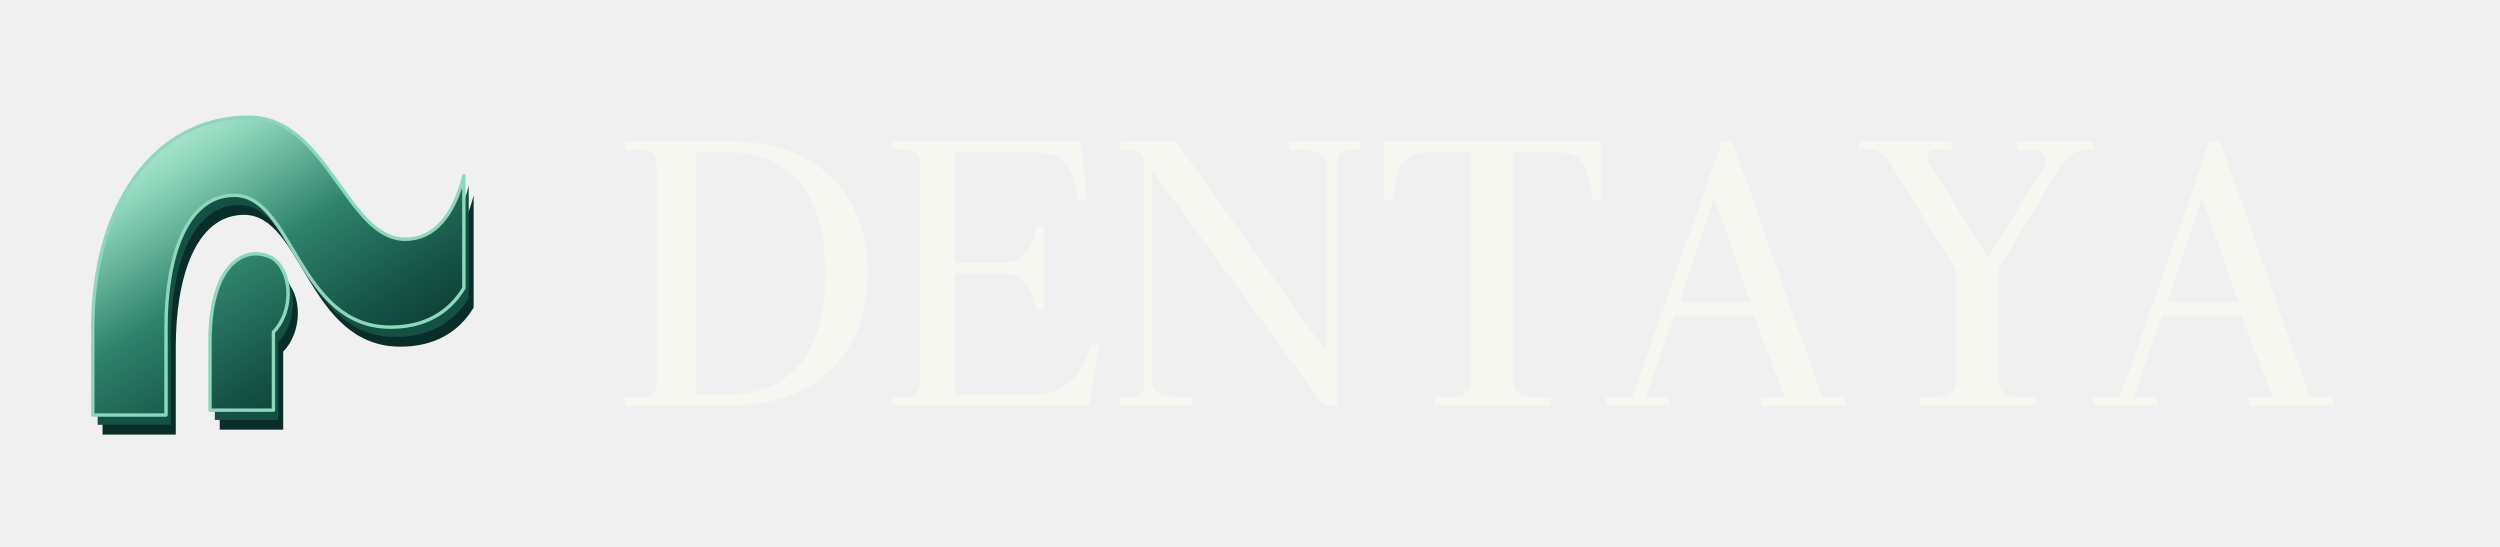
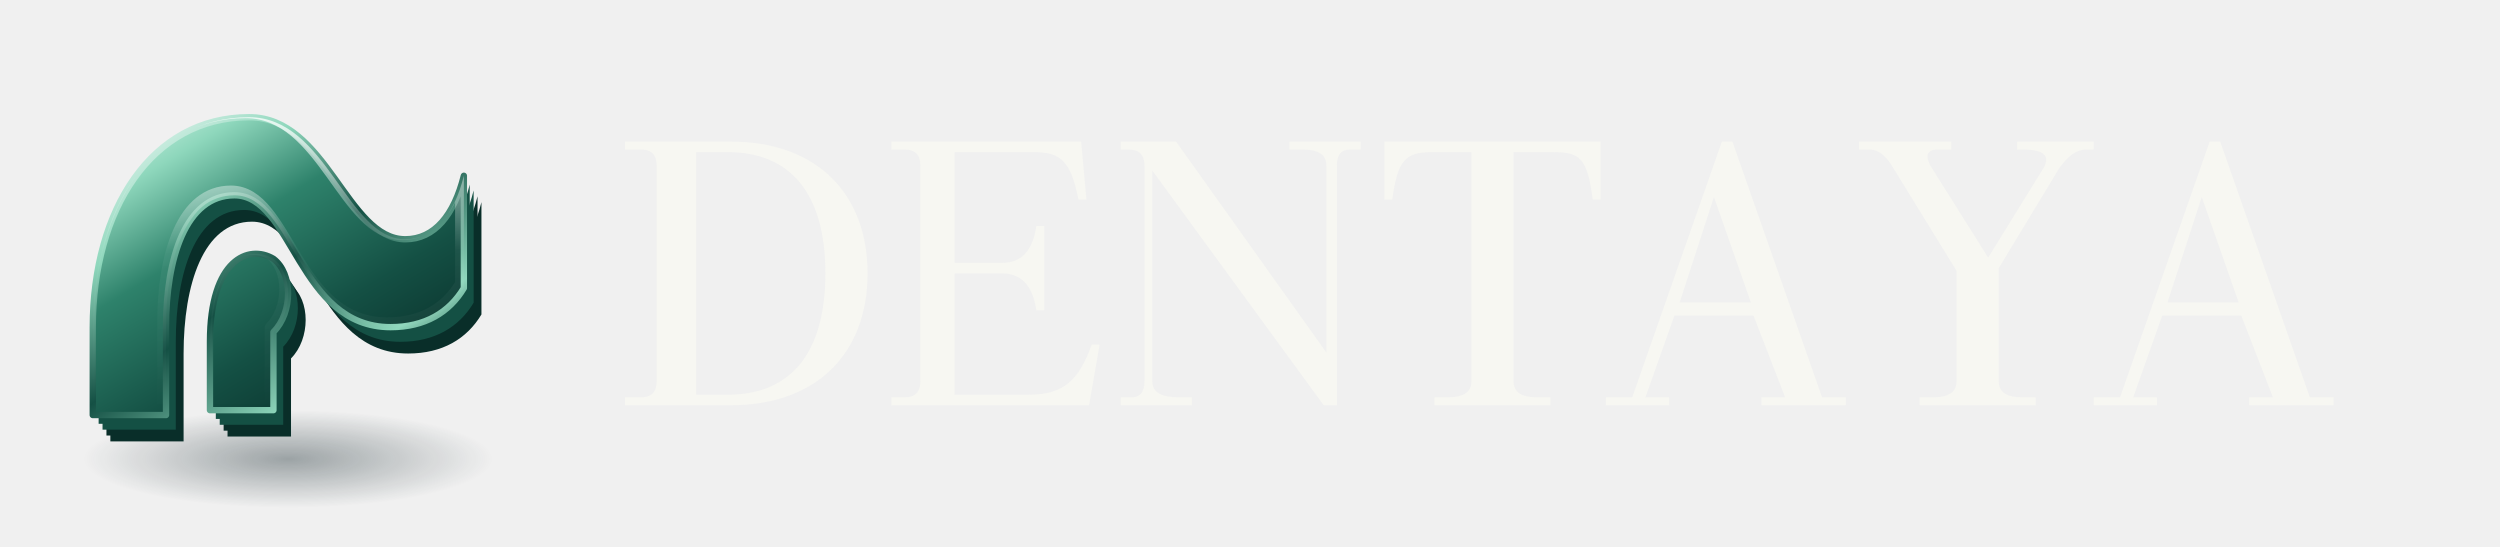
<svg xmlns="http://www.w3.org/2000/svg" viewBox="0 0 512 112" role="img" aria-label="DENTAYA">
  <defs>
-     <linearGradient id="dy-08-dark-face" x1="0" y1="0" x2=".8" y2="1" gradientUnits="objectBoundingBox">
+     <linearGradient id="dy-08-dark-face" x1="0" y1="0" x2=".75" y2="1">
      <stop offset="0" stop-color="#DDFBEF" />
-       <stop offset=".22" stop-color="#8ED7BC" />
-       <stop offset=".5" stop-color="#2E826B" />
-       <stop offset=".77" stop-color="#145044" />
+       <stop offset=".19" stop-color="#8ED7BC" />
+       <stop offset=".42" stop-color="#2E826B" />
+       <stop offset=".72" stop-color="#145044" />
+       <stop offset="1" stop-color="#092E29" />
+     </linearGradient>
+     <linearGradient id="dy-08-dark-bevel" x1="0" y1="0" x2=".9" y2="1">
+       <stop stop-color="#FFFFFF" />
+       <stop offset=".28" stop-color="#8ED7BC" />
+       <stop offset=".53" stop-color="#145044" />
+       <stop offset=".8" stop-color="#8ED7BC" />
      <stop offset="1" stop-color="#092E29" />
    </linearGradient>
    <linearGradient id="dy-08-dark-tile" x2=".8" y2="1">
-       <stop stop-color="#244F48" />
-       <stop offset=".48" stop-color="#133C35" />
-       <stop offset="1" stop-color="#071E1C" />
+       <stop stop-color="#294C50" />
+       <stop offset=".48" stop-color="#193439" />
+       <stop offset="1" stop-color="#0A1C22" />
    </linearGradient>
+     <radialGradient id="dy-08-dark-shadow">
+       <stop stop-color="#061A20" stop-opacity=".36" />
+       <stop offset="1" stop-color="#061A20" stop-opacity="0" />
+     </radialGradient>
+     <linearGradient id="dy-08-dark-shine" x1="0" y1="0" x2="0" y2="1">
+       <stop stop-color="#FFFFFF" stop-opacity=".8" />
+       <stop offset=".46" stop-color="#FFFFFF" stop-opacity=".05" />
+       <stop offset="1" stop-color="#FFFFFF" stop-opacity="0" />
+     </linearGradient>
+     <clipPath id="dy-08-dark-clip">
+       <path fill="#FFFFFF" fill-rule="evenodd" d="M11 61C11 37 23 18 43 18C59 18 63 43 75 43C81 43 85 38 87 30V53C84 58 79 61 72 61C53 61 52 34 40 34C30 34 26 47 26 61V79H11ZM35 78V64C35 47 43 44 48 47C52 50 52 58 48 62V78Z" />
+     </clipPath>
  </defs>
  <g transform="translate(8 6)">
-     <g data-material="emerald" data-depth="vector">
-       <g transform="translate(2 4)">
+     <g data-material="emerald" data-depth="vector" data-bevel="machined">
+       <ellipse cx="51" cy="88" rx="42" ry="10" fill="url(#dy-08-dark-shadow)" />
+       <g transform="translate(3.6 5.4)">
        <path fill="#092E29" fill-rule="evenodd" d="M11 61C11 37 23 18 43 18C59 18 63 43 75 43C81 43 85 38 87 30V53C84 58 79 61 72 61C53 61 52 34 40 34C30 34 26 47 26 61V79H11ZM35 78V64C35 47 43 44 48 47C52 50 52 58 48 62V78Z" />
      </g>
-       <g transform="translate(1 2)">
+       <g transform="translate(2.8 4.2)">
+         <path fill="#092E29" fill-rule="evenodd" d="M11 61C11 37 23 18 43 18C59 18 63 43 75 43C81 43 85 38 87 30V53C84 58 79 61 72 61C53 61 52 34 40 34C30 34 26 47 26 61V79H11ZM35 78V64C35 47 43 44 48 47C52 50 52 58 48 62V78Z" />
+       </g>
+       <g transform="translate(2 3)">
        <path fill="#145044" fill-rule="evenodd" d="M11 61C11 37 23 18 43 18C59 18 63 43 75 43C81 43 85 38 87 30V53C84 58 79 61 72 61C53 61 52 34 40 34C30 34 26 47 26 61V79H11ZM35 78V64C35 47 43 44 48 47C52 50 52 58 48 62V78Z" />
      </g>
-       <path fill="url(#dy-08-dark-face)" fill-rule="evenodd" stroke="#8ED7BC" stroke-width="0.7" stroke-linejoin="round" d="M11 61C11 37 23 18 43 18C59 18 63 43 75 43C81 43 85 38 87 30V53C84 58 79 61 72 61C53 61 52 34 40 34C30 34 26 47 26 61V79H11ZM35 78V64C35 47 43 44 48 47C52 50 52 58 48 62V78Z" />
+       <g transform="translate(1.2 1.8)">
+         <path fill="#145044" fill-rule="evenodd" d="M11 61C11 37 23 18 43 18C59 18 63 43 75 43C81 43 85 38 87 30V53C84 58 79 61 72 61C53 61 52 34 40 34C30 34 26 47 26 61V79H11ZM35 78V64C35 47 43 44 48 47C52 50 52 58 48 62V78Z" />
+       </g>
+       <path fill="url(#dy-08-dark-face)" fill-rule="evenodd" stroke="url(#dy-08-dark-bevel)" stroke-width="1.3" stroke-linejoin="round" d="M11 61C11 37 23 18 43 18C59 18 63 43 75 43C81 43 85 38 87 30V53C84 58 79 61 72 61C53 61 52 34 40 34C30 34 26 47 26 61V79H11ZM35 78V64C35 47 43 44 48 47C52 50 52 58 48 62V78Z" />
+       <g clip-path="url(#dy-08-dark-clip)">
+         <g transform="translate(-.7 -.9)">
+           <path d="M11 61C11 37 23 18 43 18C59 18 63 43 75 43C81 43 85 38 87 30V53C84 58 79 61 72 61C53 61 52 34 40 34C30 34 26 47 26 61V79H11ZM35 78V64C35 47 43 44 48 47C52 50 52 58 48 62V78Z" fill="none" fill-rule="evenodd" stroke="url(#dy-08-dark-shine)" stroke-width="2.2" stroke-linejoin="round" />
+         </g>
+       </g>
    </g>
  </g>
  <g fill="#F7F7F2" transform="translate(128 29) scale(0.54 0.54)">
    <path data-letter="D" fill-rule="evenodd" d="M0 0H40C73 0 92 20 92 50S73 100 40 100H0V97H6Q12 97 12 91V9Q12 3 6 3H0ZM27 4V96H39C63 96 76 80 76 50S63 4 39 4Z" transform="translate(0 0)" />
    <path data-letter="E" fill-rule="evenodd" d="M0 0H72L74 22H71C68 7 64 4 54 4H24V46H42Q53 46 55 32H58V64H55Q53 50 42 50H24V96H52C65 96 71 91 76 77H79L75 100H0V97H5Q11 97 11 91V9Q11 3 5 3H0Z" transform="translate(101 0)" />
    <path data-letter="N" fill-rule="evenodd" d="M0 0H21L78 80V9Q78 3 69 3H64V0H91V3H87Q82 3 82 9V100H77L12 11V91Q12 97 22 97H27V100H0V97H4Q9 97 9 91V9Q9 3 3 3H0Z" transform="translate(188 0)" />
    <path data-letter="T" fill-rule="evenodd" d="M1 0H83V22H80C78 6 75 4 65 4H50V91Q50 97 59 97H64V100H20V97H25Q34 97 34 91V4H19C9 4 6 7 4 22H1Z" transform="translate(287 0)" />
    <path data-letter="A" fill-rule="evenodd" d="M0 100V97H10L44 0H48L82 97H91V100H59V97H68L56 66H26L15 97H24V100ZM28 61H55L41 21Z" transform="translate(372 0)" />
    <path data-letter="Y" fill-rule="evenodd" d="M0 0H35V3H30Q24 3 27 9L49 44L70 10Q74 3 62 3H60V0H89V3H86Q81 3 76 10L53 48V91Q53 97 62 97H67V100H23V97H28Q37 97 37 91V49L13 10Q9 3 4 3H0Z" transform="translate(468 0)" />
    <path data-letter="A" fill-rule="evenodd" d="M0 100V97H10L44 0H48L82 97H91V100H59V97H68L56 66H26L15 97H24V100ZM28 61H55L41 21Z" transform="translate(557 0)" />
  </g>
</svg>
